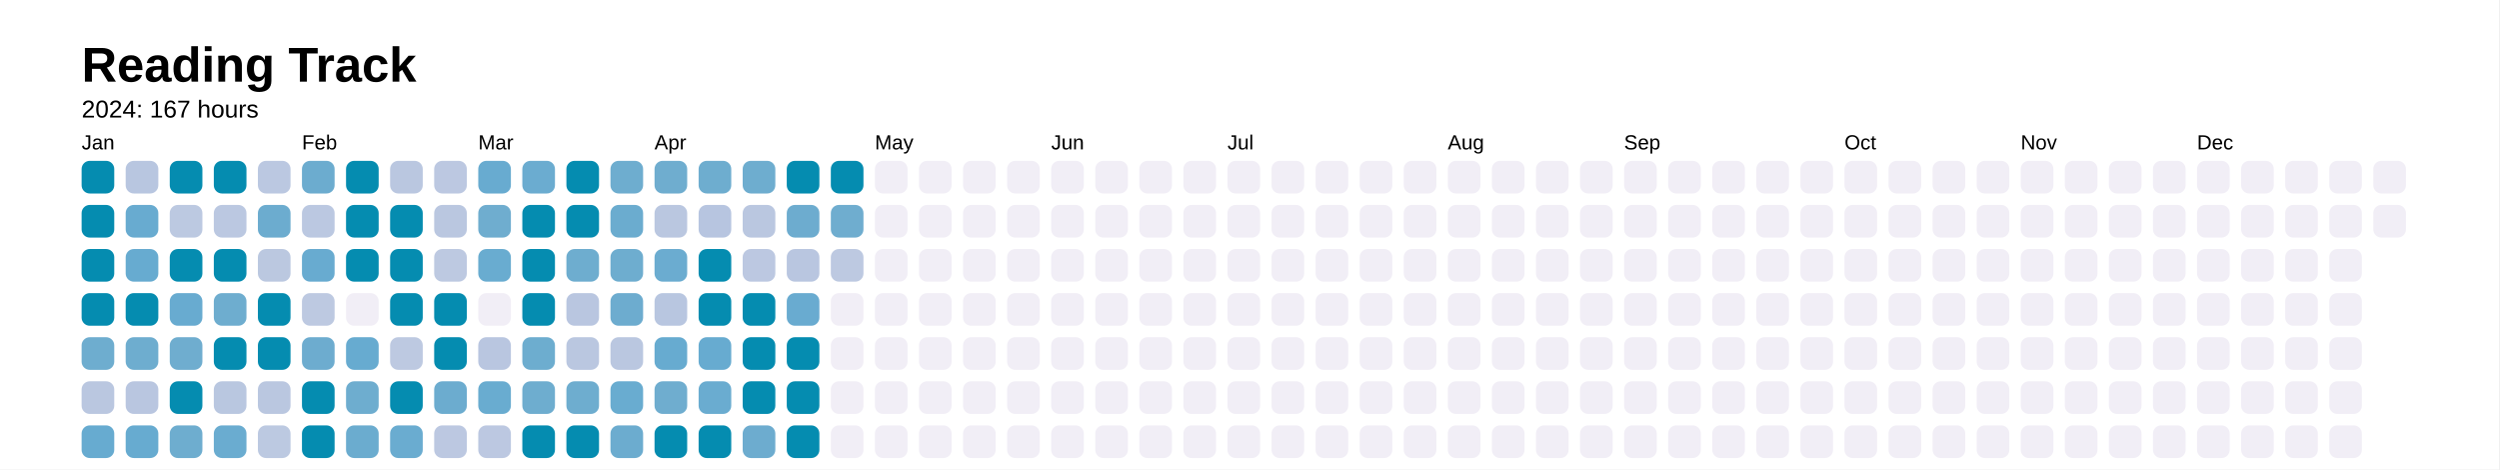
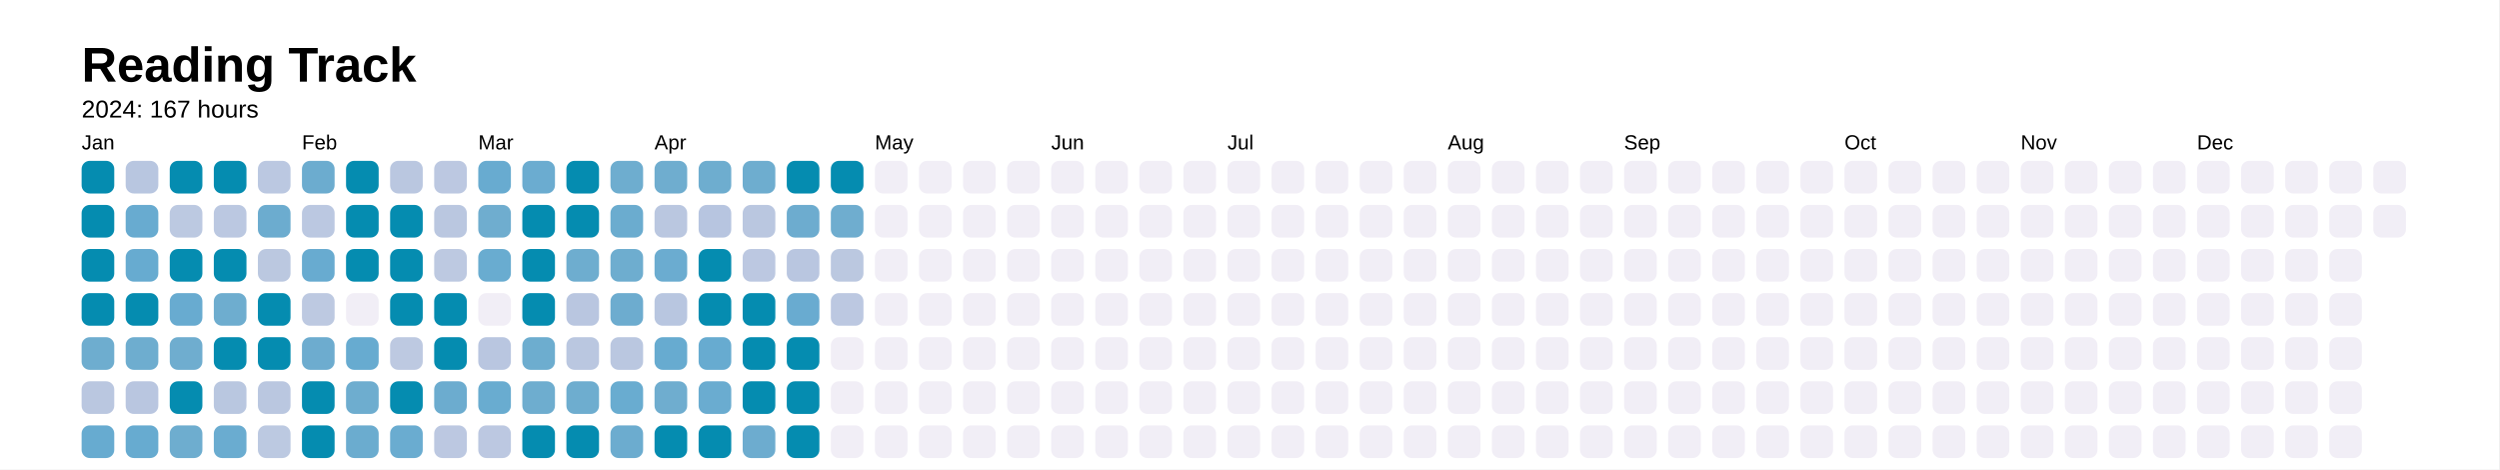
<svg xmlns="http://www.w3.org/2000/svg" baseProfile="full" height="57.5mm" version="1.1" viewBox="0,0,306.2,57.5" width="306.2mm">
  <defs />
  <rect fill="#FFFFFF" height="57.5" width="306.2" x="0" y="0" />
  <text fill="#000000" style="font-size:6px; font-family:Arial; font-weight:bold;" x="10" y="10">Reading Track</text>
  <text fill="#000000" style="font-size:3px; font-family:Arial;" x="10" y="14.4">2024: 167 hours</text>
  <text fill="#000000" style="font-size:2.5px; font-family:Arial" x="10" y="18.3">Jan</text>
  <rect fill="#058cb0" height="4" rx="1" ry="1" width="4" x="10" y="19.7" />
  <rect fill="#058cb0" height="4" rx="1" ry="1" width="4" x="10" y="25.1" />
  <rect fill="#058cb0" height="4" rx="1" ry="1" width="4" x="10" y="30.5" />
  <rect fill="#058cb0" height="4" rx="1" ry="1" width="4" x="10" y="35.9" />
  <rect fill="#6eadcf" height="4" rx="1" ry="1" width="4" x="10" y="41.3" />
  <rect fill="#bac7e0" height="4" rx="1" ry="1" width="4" x="10" y="46.7" />
  <rect fill="#67abd0" height="4" rx="1" ry="1" width="4" x="10" y="52.1" />
  <rect fill="#b8c6e0" height="4" rx="1" ry="1" width="4" x="15.4" y="19.7" />
  <rect fill="#68abd0" height="4" rx="1" ry="1" width="4" x="15.4" y="25.1" />
  <rect fill="#67abd0" height="4" rx="1" ry="1" width="4" x="15.4" y="30.5" />
  <rect fill="#058cb0" height="4" rx="1" ry="1" width="4" x="15.4" y="35.9" />
  <rect fill="#6eadcf" height="4" rx="1" ry="1" width="4" x="15.4" y="41.3" />
  <rect fill="#b9c6e0" height="4" rx="1" ry="1" width="4" x="15.4" y="46.7" />
  <rect fill="#67abd0" height="4" rx="1" ry="1" width="4" x="15.4" y="52.1" />
  <rect fill="#058cb0" height="4" rx="1" ry="1" width="4" x="20.8" y="19.7" />
  <rect fill="#bcc9e1" height="4" rx="1" ry="1" width="4" x="20.8" y="25.1" />
  <rect fill="#058cb0" height="4" rx="1" ry="1" width="4" x="20.8" y="30.5" />
  <rect fill="#68abd0" height="4" rx="1" ry="1" width="4" x="20.8" y="35.9" />
  <rect fill="#6fadcf" height="4" rx="1" ry="1" width="4" x="20.8" y="41.3" />
  <rect fill="#058cb0" height="4" rx="1" ry="1" width="4" x="20.8" y="46.7" />
  <rect fill="#6eadcf" height="4" rx="1" ry="1" width="4" x="20.8" y="52.1" />
  <rect fill="#058cb0" height="4" rx="1" ry="1" width="4" x="26.2" y="19.7" />
  <rect fill="#bbc8e1" height="4" rx="1" ry="1" width="4" x="26.2" y="25.1" />
  <rect fill="#058cb0" height="4" rx="1" ry="1" width="4" x="26.2" y="30.5" />
  <rect fill="#6eadcf" height="4" rx="1" ry="1" width="4" x="26.2" y="35.9" />
  <rect fill="#058cb0" height="4" rx="1" ry="1" width="4" x="26.2" y="41.3" />
  <rect fill="#b9c7e0" height="4" rx="1" ry="1" width="4" x="26.2" y="46.7" />
  <rect fill="#6aacd0" height="4" rx="1" ry="1" width="4" x="26.2" y="52.1" />
  <rect fill="#bbc8e1" height="4" rx="1" ry="1" width="4" x="31.6" y="19.7" />
  <rect fill="#6caccf" height="4" rx="1" ry="1" width="4" x="31.6" y="25.1" />
  <rect fill="#bbc8e0" height="4" rx="1" ry="1" width="4" x="31.6" y="30.5" />
  <rect fill="#058cb0" height="4" rx="1" ry="1" width="4" x="31.6" y="35.9" />
  <rect fill="#058cb0" height="4" rx="1" ry="1" width="4" x="31.6" y="41.3" />
  <rect fill="#bac7e0" height="4" rx="1" ry="1" width="4" x="31.6" y="46.7" />
  <rect fill="#bcc9e1" height="4" rx="1" ry="1" width="4" x="31.6" y="52.1" />
  <text fill="#000000" style="font-size:2.5px; font-family:Arial" x="37.0" y="18.3">Feb</text>
  <rect fill="#6caccf" height="4" rx="1" ry="1" width="4" x="37.0" y="19.7" />
  <rect fill="#bbc8e1" height="4" rx="1" ry="1" width="4" x="37.0" y="25.1" />
  <rect fill="#68abd0" height="4" rx="1" ry="1" width="4" x="37.0" y="30.5" />
  <rect fill="#bdc9e1" height="4" rx="1" ry="1" width="4" x="37.0" y="35.9" />
  <rect fill="#6daccf" height="4" rx="1" ry="1" width="4" x="37.0" y="41.3" />
  <rect fill="#058cb0" height="4" rx="1" ry="1" width="4" x="37.0" y="46.7" />
  <rect fill="#058cb0" height="4" rx="1" ry="1" width="4" x="37.0" y="52.1" />
  <rect fill="#058cb0" height="4" rx="1" ry="1" width="4" x="42.4" y="19.7" />
  <rect fill="#058cb0" height="4" rx="1" ry="1" width="4" x="42.4" y="25.1" />
  <rect fill="#058cb0" height="4" rx="1" ry="1" width="4" x="42.4" y="30.5" />
  <rect fill="#f1eef6" height="4" rx="1" ry="1" width="4" x="42.4" y="35.9" />
  <rect fill="#67abd0" height="4" rx="1" ry="1" width="4" x="42.4" y="41.3" />
  <rect fill="#6eadcf" height="4" rx="1" ry="1" width="4" x="42.4" y="46.7" />
  <rect fill="#6baccf" height="4" rx="1" ry="1" width="4" x="42.4" y="52.1" />
  <rect fill="#bac7e0" height="4" rx="1" ry="1" width="4" x="47.8" y="19.7" />
  <rect fill="#058cb0" height="4" rx="1" ry="1" width="4" x="47.8" y="25.1" />
  <rect fill="#058cb0" height="4" rx="1" ry="1" width="4" x="47.8" y="30.5" />
  <rect fill="#058cb0" height="4" rx="1" ry="1" width="4" x="47.8" y="35.9" />
  <rect fill="#bdc9e1" height="4" rx="1" ry="1" width="4" x="47.8" y="41.3" />
  <rect fill="#058cb0" height="4" rx="1" ry="1" width="4" x="47.8" y="46.7" />
  <rect fill="#6aacd0" height="4" rx="1" ry="1" width="4" x="47.8" y="52.1" />
  <rect fill="#bcc8e1" height="4" rx="1" ry="1" width="4" x="53.2" y="19.7" />
  <rect fill="#bac7e0" height="4" rx="1" ry="1" width="4" x="53.2" y="25.1" />
  <rect fill="#bdc9e1" height="4" rx="1" ry="1" width="4" x="53.2" y="30.5" />
  <rect fill="#058cb0" height="4" rx="1" ry="1" width="4" x="53.2" y="35.9" />
  <rect fill="#058cb0" height="4" rx="1" ry="1" width="4" x="53.2" y="41.3" />
  <rect fill="#6caccf" height="4" rx="1" ry="1" width="4" x="53.2" y="46.7" />
  <rect fill="#bcc8e1" height="4" rx="1" ry="1" width="4" x="53.2" y="52.1" />
  <text fill="#000000" style="font-size:2.5px; font-family:Arial" x="58.6" y="18.3">Mar</text>
  <rect fill="#68abd0" height="4" rx="1" ry="1" width="4" x="58.6" y="19.7" />
  <rect fill="#6fadcf" height="4" rx="1" ry="1" width="4" x="58.6" y="25.1" />
  <rect fill="#69acd0" height="4" rx="1" ry="1" width="4" x="58.6" y="30.5" />
  <rect fill="#f1eef6" height="4" rx="1" ry="1" width="4" x="58.6" y="35.9" />
  <rect fill="#b9c6e0" height="4" rx="1" ry="1" width="4" x="58.6" y="41.3" />
  <rect fill="#69acd0" height="4" rx="1" ry="1" width="4" x="58.6" y="46.7" />
  <rect fill="#bcc8e1" height="4" rx="1" ry="1" width="4" x="58.6" y="52.1" />
  <rect fill="#6bacd0" height="4" rx="1" ry="1" width="4" x="64" y="19.7" />
  <rect fill="#058cb0" height="4" rx="1" ry="1" width="4" x="64" y="25.1" />
  <rect fill="#058cb0" height="4" rx="1" ry="1" width="4" x="64" y="30.5" />
  <rect fill="#058cb0" height="4" rx="1" ry="1" width="4" x="64" y="35.9" />
  <rect fill="#6dadcf" height="4" rx="1" ry="1" width="4" x="64" y="41.3" />
  <rect fill="#6eadcf" height="4" rx="1" ry="1" width="4" x="64" y="46.7" />
  <rect fill="#058cb0" height="4" rx="1" ry="1" width="4" x="64" y="52.1" />
  <rect fill="#058cb0" height="4" rx="1" ry="1" width="4" x="69.4" y="19.7" />
  <rect fill="#058cb0" height="4" rx="1" ry="1" width="4" x="69.4" y="25.1" />
  <rect fill="#6eadcf" height="4" rx="1" ry="1" width="4" x="69.4" y="30.5" />
  <rect fill="#b9c6e0" height="4" rx="1" ry="1" width="4" x="69.4" y="35.9" />
  <rect fill="#bac7e0" height="4" rx="1" ry="1" width="4" x="69.4" y="41.3" />
  <rect fill="#6eadcf" height="4" rx="1" ry="1" width="4" x="69.4" y="46.7" />
  <rect fill="#058cb0" height="4" rx="1" ry="1" width="4" x="69.4" y="52.1" />
  <rect fill="#6eadcf" height="4" rx="1" ry="1" width="4" x="74.8" y="19.7" />
  <rect fill="#6baccf" height="4" rx="1" ry="1" width="4" x="74.8" y="25.1" />
  <rect fill="#6eadcf" height="4" rx="1" ry="1" width="4" x="74.8" y="30.5" />
  <rect fill="#6daccf" height="4" rx="1" ry="1" width="4" x="74.8" y="35.9" />
  <rect fill="#bac7e0" height="4" rx="1" ry="1" width="4" x="74.8" y="41.3" />
  <rect fill="#69acd0" height="4" rx="1" ry="1" width="4" x="74.8" y="46.7" />
  <rect fill="#6caccf" height="4" rx="1" ry="1" width="4" x="74.8" y="52.1" />
  <text fill="#000000" style="font-size:2.5px; font-family:Arial" x="80.2" y="18.3">Apr</text>
  <rect fill="#6fadcf" height="4" rx="1" ry="1" width="4" x="80.2" y="19.7" />
  <rect fill="#bac7e0" height="4" rx="1" ry="1" width="4" x="80.2" y="25.1" />
  <rect fill="#6bacd0" height="4" rx="1" ry="1" width="4" x="80.2" y="30.5" />
  <rect fill="#b8c6e0" height="4" rx="1" ry="1" width="4" x="80.2" y="35.9" />
  <rect fill="#67abd0" height="4" rx="1" ry="1" width="4" x="80.2" y="41.3" />
  <rect fill="#6fadcf" height="4" rx="1" ry="1" width="4" x="80.2" y="46.7" />
  <rect fill="#058cb0" height="4" rx="1" ry="1" width="4" x="80.2" y="52.1" />
  <rect fill="#6eadcf" height="4" rx="1" ry="1" width="4" x="85.6" y="19.7" />
  <rect fill="#b7c5e0" height="4" rx="1" ry="1" width="4" x="85.6" y="25.1" />
  <rect fill="#058cb0" height="4" rx="1" ry="1" width="4" x="85.6" y="30.5" />
  <rect fill="#058cb0" height="4" rx="1" ry="1" width="4" x="85.6" y="35.9" />
  <rect fill="#67abd0" height="4" rx="1" ry="1" width="4" x="85.6" y="41.3" />
  <rect fill="#6aacd0" height="4" rx="1" ry="1" width="4" x="85.6" y="46.7" />
  <rect fill="#058cb0" height="4" rx="1" ry="1" width="4" x="85.6" y="52.1" />
  <rect fill="#6eadcf" height="4" rx="1" ry="1" width="4" x="91" y="19.7" />
  <rect fill="#bac7e0" height="4" rx="1" ry="1" width="4" x="91" y="25.1" />
  <rect fill="#bcc8e1" height="4" rx="1" ry="1" width="4" x="91" y="30.5" />
  <rect fill="#058cb0" height="4" rx="1" ry="1" width="4" x="91" y="35.9" />
  <rect fill="#058cb0" height="4" rx="1" ry="1" width="4" x="91" y="41.3" />
  <rect fill="#058cb0" height="4" rx="1" ry="1" width="4" x="91" y="46.7" />
  <rect fill="#6daccf" height="4" rx="1" ry="1" width="4" x="91" y="52.1" />
  <rect fill="#058cb0" height="4" rx="1" ry="1" width="4" x="96.4" y="19.7" />
  <rect fill="#6daccf" height="4" rx="1" ry="1" width="4" x="96.4" y="25.1" />
  <rect fill="#b9c6e0" height="4" rx="1" ry="1" width="4" x="96.4" y="30.5" />
  <rect fill="#69abd0" height="4" rx="1" ry="1" width="4" x="96.4" y="35.9" />
  <rect fill="#058cb0" height="4" rx="1" ry="1" width="4" x="96.4" y="41.3" />
  <rect fill="#058cb0" height="4" rx="1" ry="1" width="4" x="96.4" y="46.7" />
  <rect fill="#058cb0" height="4" rx="1" ry="1" width="4" x="96.4" y="52.1" />
  <rect fill="#058cb0" height="4" rx="1" ry="1" width="4" x="101.8" y="19.7" />
  <rect fill="#6fadcf" height="4" rx="1" ry="1" width="4" x="101.8" y="25.1" />
-   <rect fill="#bdc9e1" height="4" rx="1" ry="1" width="4" x="101.8" y="30.5" />
-   <rect fill="#f1eef6" height="4" rx="1" ry="1" width="4" x="101.8" y="35.9" />
+   <rect fill="#bbc8e0" height="4" rx="1" ry="1" width="4" x="101.8" y="30.5" />
+   <rect fill="#bcc8e1" height="4" rx="1" ry="1" width="4" x="101.8" y="35.9" />
  <rect fill="#f1eef6" height="4" rx="1" ry="1" width="4" x="101.8" y="41.3" />
  <rect fill="#f1eef6" height="4" rx="1" ry="1" width="4" x="101.8" y="46.7" />
  <rect fill="#f1eef6" height="4" rx="1" ry="1" width="4" x="101.8" y="52.1" />
  <text fill="#000000" style="font-size:2.5px; font-family:Arial" x="107.2" y="18.3">May</text>
  <rect fill="#f1eef6" height="4" rx="1" ry="1" width="4" x="107.2" y="19.7" />
  <rect fill="#f1eef6" height="4" rx="1" ry="1" width="4" x="107.2" y="25.1" />
  <rect fill="#f1eef6" height="4" rx="1" ry="1" width="4" x="107.2" y="30.5" />
  <rect fill="#f1eef6" height="4" rx="1" ry="1" width="4" x="107.2" y="35.9" />
  <rect fill="#f1eef6" height="4" rx="1" ry="1" width="4" x="107.2" y="41.3" />
  <rect fill="#f1eef6" height="4" rx="1" ry="1" width="4" x="107.2" y="46.7" />
  <rect fill="#f1eef6" height="4" rx="1" ry="1" width="4" x="107.2" y="52.1" />
  <rect fill="#f1eef6" height="4" rx="1" ry="1" width="4" x="112.6" y="19.7" />
  <rect fill="#f1eef6" height="4" rx="1" ry="1" width="4" x="112.6" y="25.1" />
  <rect fill="#f1eef6" height="4" rx="1" ry="1" width="4" x="112.6" y="30.5" />
  <rect fill="#f1eef6" height="4" rx="1" ry="1" width="4" x="112.6" y="35.9" />
  <rect fill="#f1eef6" height="4" rx="1" ry="1" width="4" x="112.6" y="41.3" />
  <rect fill="#f1eef6" height="4" rx="1" ry="1" width="4" x="112.6" y="46.7" />
  <rect fill="#f1eef6" height="4" rx="1" ry="1" width="4" x="112.6" y="52.1" />
  <rect fill="#f1eef6" height="4" rx="1" ry="1" width="4" x="118" y="19.7" />
  <rect fill="#f1eef6" height="4" rx="1" ry="1" width="4" x="118" y="25.1" />
  <rect fill="#f1eef6" height="4" rx="1" ry="1" width="4" x="118" y="30.5" />
  <rect fill="#f1eef6" height="4" rx="1" ry="1" width="4" x="118" y="35.9" />
  <rect fill="#f1eef6" height="4" rx="1" ry="1" width="4" x="118" y="41.3" />
  <rect fill="#f1eef6" height="4" rx="1" ry="1" width="4" x="118" y="46.7" />
  <rect fill="#f1eef6" height="4" rx="1" ry="1" width="4" x="118" y="52.1" />
  <rect fill="#f1eef6" height="4" rx="1" ry="1" width="4" x="123.4" y="19.7" />
  <rect fill="#f1eef6" height="4" rx="1" ry="1" width="4" x="123.4" y="25.1" />
  <rect fill="#f1eef6" height="4" rx="1" ry="1" width="4" x="123.4" y="30.5" />
  <rect fill="#f1eef6" height="4" rx="1" ry="1" width="4" x="123.4" y="35.9" />
  <rect fill="#f1eef6" height="4" rx="1" ry="1" width="4" x="123.4" y="41.3" />
  <rect fill="#f1eef6" height="4" rx="1" ry="1" width="4" x="123.4" y="46.7" />
  <rect fill="#f1eef6" height="4" rx="1" ry="1" width="4" x="123.4" y="52.1" />
  <text fill="#000000" style="font-size:2.5px; font-family:Arial" x="128.8" y="18.3">Jun</text>
  <rect fill="#f1eef6" height="4" rx="1" ry="1" width="4" x="128.8" y="19.7" />
  <rect fill="#f1eef6" height="4" rx="1" ry="1" width="4" x="128.8" y="25.1" />
  <rect fill="#f1eef6" height="4" rx="1" ry="1" width="4" x="128.8" y="30.5" />
  <rect fill="#f1eef6" height="4" rx="1" ry="1" width="4" x="128.8" y="35.9" />
  <rect fill="#f1eef6" height="4" rx="1" ry="1" width="4" x="128.8" y="41.3" />
  <rect fill="#f1eef6" height="4" rx="1" ry="1" width="4" x="128.8" y="46.7" />
  <rect fill="#f1eef6" height="4" rx="1" ry="1" width="4" x="128.8" y="52.1" />
  <rect fill="#f1eef6" height="4" rx="1" ry="1" width="4" x="134.2" y="19.7" />
  <rect fill="#f1eef6" height="4" rx="1" ry="1" width="4" x="134.2" y="25.1" />
  <rect fill="#f1eef6" height="4" rx="1" ry="1" width="4" x="134.2" y="30.5" />
  <rect fill="#f1eef6" height="4" rx="1" ry="1" width="4" x="134.2" y="35.9" />
  <rect fill="#f1eef6" height="4" rx="1" ry="1" width="4" x="134.2" y="41.3" />
  <rect fill="#f1eef6" height="4" rx="1" ry="1" width="4" x="134.2" y="46.7" />
  <rect fill="#f1eef6" height="4" rx="1" ry="1" width="4" x="134.2" y="52.1" />
  <rect fill="#f1eef6" height="4" rx="1" ry="1" width="4" x="139.6" y="19.7" />
  <rect fill="#f1eef6" height="4" rx="1" ry="1" width="4" x="139.6" y="25.1" />
  <rect fill="#f1eef6" height="4" rx="1" ry="1" width="4" x="139.6" y="30.5" />
  <rect fill="#f1eef6" height="4" rx="1" ry="1" width="4" x="139.6" y="35.9" />
  <rect fill="#f1eef6" height="4" rx="1" ry="1" width="4" x="139.6" y="41.3" />
  <rect fill="#f1eef6" height="4" rx="1" ry="1" width="4" x="139.6" y="46.7" />
  <rect fill="#f1eef6" height="4" rx="1" ry="1" width="4" x="139.6" y="52.1" />
  <rect fill="#f1eef6" height="4" rx="1" ry="1" width="4" x="145" y="19.7" />
  <rect fill="#f1eef6" height="4" rx="1" ry="1" width="4" x="145" y="25.1" />
  <rect fill="#f1eef6" height="4" rx="1" ry="1" width="4" x="145" y="30.5" />
  <rect fill="#f1eef6" height="4" rx="1" ry="1" width="4" x="145" y="35.9" />
  <rect fill="#f1eef6" height="4" rx="1" ry="1" width="4" x="145" y="41.3" />
  <rect fill="#f1eef6" height="4" rx="1" ry="1" width="4" x="145" y="46.7" />
  <rect fill="#f1eef6" height="4" rx="1" ry="1" width="4" x="145" y="52.1" />
  <text fill="#000000" style="font-size:2.5px; font-family:Arial" x="150.4" y="18.3">Jul</text>
  <rect fill="#f1eef6" height="4" rx="1" ry="1" width="4" x="150.4" y="19.7" />
  <rect fill="#f1eef6" height="4" rx="1" ry="1" width="4" x="150.4" y="25.1" />
  <rect fill="#f1eef6" height="4" rx="1" ry="1" width="4" x="150.4" y="30.5" />
  <rect fill="#f1eef6" height="4" rx="1" ry="1" width="4" x="150.4" y="35.9" />
  <rect fill="#f1eef6" height="4" rx="1" ry="1" width="4" x="150.4" y="41.3" />
  <rect fill="#f1eef6" height="4" rx="1" ry="1" width="4" x="150.4" y="46.7" />
  <rect fill="#f1eef6" height="4" rx="1" ry="1" width="4" x="150.4" y="52.1" />
  <rect fill="#f1eef6" height="4" rx="1" ry="1" width="4" x="155.8" y="19.7" />
  <rect fill="#f1eef6" height="4" rx="1" ry="1" width="4" x="155.8" y="25.1" />
  <rect fill="#f1eef6" height="4" rx="1" ry="1" width="4" x="155.8" y="30.5" />
  <rect fill="#f1eef6" height="4" rx="1" ry="1" width="4" x="155.8" y="35.9" />
  <rect fill="#f1eef6" height="4" rx="1" ry="1" width="4" x="155.8" y="41.3" />
  <rect fill="#f1eef6" height="4" rx="1" ry="1" width="4" x="155.8" y="46.7" />
  <rect fill="#f1eef6" height="4" rx="1" ry="1" width="4" x="155.8" y="52.1" />
  <rect fill="#f1eef6" height="4" rx="1" ry="1" width="4" x="161.2" y="19.7" />
  <rect fill="#f1eef6" height="4" rx="1" ry="1" width="4" x="161.2" y="25.1" />
  <rect fill="#f1eef6" height="4" rx="1" ry="1" width="4" x="161.2" y="30.5" />
  <rect fill="#f1eef6" height="4" rx="1" ry="1" width="4" x="161.2" y="35.9" />
  <rect fill="#f1eef6" height="4" rx="1" ry="1" width="4" x="161.2" y="41.3" />
  <rect fill="#f1eef6" height="4" rx="1" ry="1" width="4" x="161.2" y="46.7" />
  <rect fill="#f1eef6" height="4" rx="1" ry="1" width="4" x="161.2" y="52.1" />
  <rect fill="#f1eef6" height="4" rx="1" ry="1" width="4" x="166.6" y="19.7" />
  <rect fill="#f1eef6" height="4" rx="1" ry="1" width="4" x="166.6" y="25.1" />
  <rect fill="#f1eef6" height="4" rx="1" ry="1" width="4" x="166.6" y="30.5" />
  <rect fill="#f1eef6" height="4" rx="1" ry="1" width="4" x="166.6" y="35.9" />
  <rect fill="#f1eef6" height="4" rx="1" ry="1" width="4" x="166.6" y="41.3" />
  <rect fill="#f1eef6" height="4" rx="1" ry="1" width="4" x="166.6" y="46.7" />
  <rect fill="#f1eef6" height="4" rx="1" ry="1" width="4" x="166.6" y="52.1" />
  <rect fill="#f1eef6" height="4" rx="1" ry="1" width="4" x="172" y="19.7" />
  <rect fill="#f1eef6" height="4" rx="1" ry="1" width="4" x="172" y="25.1" />
  <rect fill="#f1eef6" height="4" rx="1" ry="1" width="4" x="172" y="30.5" />
  <rect fill="#f1eef6" height="4" rx="1" ry="1" width="4" x="172" y="35.9" />
  <rect fill="#f1eef6" height="4" rx="1" ry="1" width="4" x="172" y="41.3" />
  <rect fill="#f1eef6" height="4" rx="1" ry="1" width="4" x="172" y="46.7" />
  <rect fill="#f1eef6" height="4" rx="1" ry="1" width="4" x="172" y="52.1" />
  <text fill="#000000" style="font-size:2.5px; font-family:Arial" x="177.4" y="18.3">Aug</text>
  <rect fill="#f1eef6" height="4" rx="1" ry="1" width="4" x="177.4" y="19.7" />
  <rect fill="#f1eef6" height="4" rx="1" ry="1" width="4" x="177.4" y="25.1" />
  <rect fill="#f1eef6" height="4" rx="1" ry="1" width="4" x="177.4" y="30.5" />
  <rect fill="#f1eef6" height="4" rx="1" ry="1" width="4" x="177.4" y="35.9" />
  <rect fill="#f1eef6" height="4" rx="1" ry="1" width="4" x="177.4" y="41.3" />
  <rect fill="#f1eef6" height="4" rx="1" ry="1" width="4" x="177.4" y="46.7" />
  <rect fill="#f1eef6" height="4" rx="1" ry="1" width="4" x="177.4" y="52.1" />
  <rect fill="#f1eef6" height="4" rx="1" ry="1" width="4" x="182.8" y="19.7" />
  <rect fill="#f1eef6" height="4" rx="1" ry="1" width="4" x="182.8" y="25.1" />
  <rect fill="#f1eef6" height="4" rx="1" ry="1" width="4" x="182.8" y="30.5" />
  <rect fill="#f1eef6" height="4" rx="1" ry="1" width="4" x="182.8" y="35.9" />
  <rect fill="#f1eef6" height="4" rx="1" ry="1" width="4" x="182.8" y="41.3" />
  <rect fill="#f1eef6" height="4" rx="1" ry="1" width="4" x="182.8" y="46.7" />
  <rect fill="#f1eef6" height="4" rx="1" ry="1" width="4" x="182.8" y="52.1" />
  <rect fill="#f1eef6" height="4" rx="1" ry="1" width="4" x="188.2" y="19.7" />
  <rect fill="#f1eef6" height="4" rx="1" ry="1" width="4" x="188.2" y="25.1" />
  <rect fill="#f1eef6" height="4" rx="1" ry="1" width="4" x="188.2" y="30.5" />
  <rect fill="#f1eef6" height="4" rx="1" ry="1" width="4" x="188.2" y="35.9" />
  <rect fill="#f1eef6" height="4" rx="1" ry="1" width="4" x="188.2" y="41.3" />
  <rect fill="#f1eef6" height="4" rx="1" ry="1" width="4" x="188.2" y="46.7" />
  <rect fill="#f1eef6" height="4" rx="1" ry="1" width="4" x="188.2" y="52.1" />
  <rect fill="#f1eef6" height="4" rx="1" ry="1" width="4" x="193.6" y="19.7" />
  <rect fill="#f1eef6" height="4" rx="1" ry="1" width="4" x="193.6" y="25.1" />
  <rect fill="#f1eef6" height="4" rx="1" ry="1" width="4" x="193.6" y="30.5" />
  <rect fill="#f1eef6" height="4" rx="1" ry="1" width="4" x="193.6" y="35.9" />
  <rect fill="#f1eef6" height="4" rx="1" ry="1" width="4" x="193.6" y="41.3" />
  <rect fill="#f1eef6" height="4" rx="1" ry="1" width="4" x="193.6" y="46.7" />
  <rect fill="#f1eef6" height="4" rx="1" ry="1" width="4" x="193.6" y="52.1" />
  <text fill="#000000" style="font-size:2.5px; font-family:Arial" x="199" y="18.3">Sep</text>
  <rect fill="#f1eef6" height="4" rx="1" ry="1" width="4" x="199" y="19.7" />
  <rect fill="#f1eef6" height="4" rx="1" ry="1" width="4" x="199" y="25.1" />
  <rect fill="#f1eef6" height="4" rx="1" ry="1" width="4" x="199" y="30.5" />
  <rect fill="#f1eef6" height="4" rx="1" ry="1" width="4" x="199" y="35.9" />
  <rect fill="#f1eef6" height="4" rx="1" ry="1" width="4" x="199" y="41.3" />
  <rect fill="#f1eef6" height="4" rx="1" ry="1" width="4" x="199" y="46.7" />
  <rect fill="#f1eef6" height="4" rx="1" ry="1" width="4" x="199" y="52.1" />
  <rect fill="#f1eef6" height="4" rx="1" ry="1" width="4" x="204.4" y="19.7" />
  <rect fill="#f1eef6" height="4" rx="1" ry="1" width="4" x="204.4" y="25.1" />
  <rect fill="#f1eef6" height="4" rx="1" ry="1" width="4" x="204.4" y="30.5" />
  <rect fill="#f1eef6" height="4" rx="1" ry="1" width="4" x="204.4" y="35.9" />
  <rect fill="#f1eef6" height="4" rx="1" ry="1" width="4" x="204.4" y="41.3" />
  <rect fill="#f1eef6" height="4" rx="1" ry="1" width="4" x="204.4" y="46.7" />
  <rect fill="#f1eef6" height="4" rx="1" ry="1" width="4" x="204.4" y="52.1" />
  <rect fill="#f1eef6" height="4" rx="1" ry="1" width="4" x="209.8" y="19.7" />
  <rect fill="#f1eef6" height="4" rx="1" ry="1" width="4" x="209.8" y="25.1" />
  <rect fill="#f1eef6" height="4" rx="1" ry="1" width="4" x="209.8" y="30.5" />
  <rect fill="#f1eef6" height="4" rx="1" ry="1" width="4" x="209.8" y="35.9" />
  <rect fill="#f1eef6" height="4" rx="1" ry="1" width="4" x="209.8" y="41.3" />
  <rect fill="#f1eef6" height="4" rx="1" ry="1" width="4" x="209.8" y="46.7" />
  <rect fill="#f1eef6" height="4" rx="1" ry="1" width="4" x="209.8" y="52.1" />
  <rect fill="#f1eef6" height="4" rx="1" ry="1" width="4" x="215.2" y="19.7" />
  <rect fill="#f1eef6" height="4" rx="1" ry="1" width="4" x="215.2" y="25.1" />
  <rect fill="#f1eef6" height="4" rx="1" ry="1" width="4" x="215.2" y="30.5" />
  <rect fill="#f1eef6" height="4" rx="1" ry="1" width="4" x="215.2" y="35.9" />
  <rect fill="#f1eef6" height="4" rx="1" ry="1" width="4" x="215.2" y="41.3" />
  <rect fill="#f1eef6" height="4" rx="1" ry="1" width="4" x="215.2" y="46.7" />
  <rect fill="#f1eef6" height="4" rx="1" ry="1" width="4" x="215.2" y="52.1" />
  <rect fill="#f1eef6" height="4" rx="1" ry="1" width="4" x="220.6" y="19.7" />
  <rect fill="#f1eef6" height="4" rx="1" ry="1" width="4" x="220.6" y="25.1" />
  <rect fill="#f1eef6" height="4" rx="1" ry="1" width="4" x="220.6" y="30.5" />
  <rect fill="#f1eef6" height="4" rx="1" ry="1" width="4" x="220.6" y="35.9" />
  <rect fill="#f1eef6" height="4" rx="1" ry="1" width="4" x="220.6" y="41.3" />
  <rect fill="#f1eef6" height="4" rx="1" ry="1" width="4" x="220.6" y="46.7" />
  <rect fill="#f1eef6" height="4" rx="1" ry="1" width="4" x="220.6" y="52.1" />
  <text fill="#000000" style="font-size:2.5px; font-family:Arial" x="226" y="18.3">Oct</text>
  <rect fill="#f1eef6" height="4" rx="1" ry="1" width="4" x="226" y="19.7" />
  <rect fill="#f1eef6" height="4" rx="1" ry="1" width="4" x="226" y="25.1" />
  <rect fill="#f1eef6" height="4" rx="1" ry="1" width="4" x="226" y="30.5" />
  <rect fill="#f1eef6" height="4" rx="1" ry="1" width="4" x="226" y="35.9" />
  <rect fill="#f1eef6" height="4" rx="1" ry="1" width="4" x="226" y="41.3" />
  <rect fill="#f1eef6" height="4" rx="1" ry="1" width="4" x="226" y="46.7" />
  <rect fill="#f1eef6" height="4" rx="1" ry="1" width="4" x="226" y="52.1" />
  <rect fill="#f1eef6" height="4" rx="1" ry="1" width="4" x="231.4" y="19.7" />
  <rect fill="#f1eef6" height="4" rx="1" ry="1" width="4" x="231.4" y="25.1" />
  <rect fill="#f1eef6" height="4" rx="1" ry="1" width="4" x="231.4" y="30.5" />
  <rect fill="#f1eef6" height="4" rx="1" ry="1" width="4" x="231.4" y="35.9" />
  <rect fill="#f1eef6" height="4" rx="1" ry="1" width="4" x="231.4" y="41.3" />
  <rect fill="#f1eef6" height="4" rx="1" ry="1" width="4" x="231.4" y="46.7" />
  <rect fill="#f1eef6" height="4" rx="1" ry="1" width="4" x="231.4" y="52.1" />
  <rect fill="#f1eef6" height="4" rx="1" ry="1" width="4" x="236.8" y="19.7" />
  <rect fill="#f1eef6" height="4" rx="1" ry="1" width="4" x="236.8" y="25.1" />
  <rect fill="#f1eef6" height="4" rx="1" ry="1" width="4" x="236.8" y="30.5" />
  <rect fill="#f1eef6" height="4" rx="1" ry="1" width="4" x="236.8" y="35.9" />
  <rect fill="#f1eef6" height="4" rx="1" ry="1" width="4" x="236.8" y="41.3" />
  <rect fill="#f1eef6" height="4" rx="1" ry="1" width="4" x="236.8" y="46.7" />
  <rect fill="#f1eef6" height="4" rx="1" ry="1" width="4" x="236.8" y="52.1" />
  <rect fill="#f1eef6" height="4" rx="1" ry="1" width="4" x="242.2" y="19.7" />
  <rect fill="#f1eef6" height="4" rx="1" ry="1" width="4" x="242.2" y="25.1" />
  <rect fill="#f1eef6" height="4" rx="1" ry="1" width="4" x="242.2" y="30.5" />
  <rect fill="#f1eef6" height="4" rx="1" ry="1" width="4" x="242.2" y="35.9" />
  <rect fill="#f1eef6" height="4" rx="1" ry="1" width="4" x="242.2" y="41.3" />
  <rect fill="#f1eef6" height="4" rx="1" ry="1" width="4" x="242.2" y="46.7" />
  <rect fill="#f1eef6" height="4" rx="1" ry="1" width="4" x="242.2" y="52.1" />
  <text fill="#000000" style="font-size:2.5px; font-family:Arial" x="247.6" y="18.3">Nov</text>
  <rect fill="#f1eef6" height="4" rx="1" ry="1" width="4" x="247.6" y="19.7" />
  <rect fill="#f1eef6" height="4" rx="1" ry="1" width="4" x="247.6" y="25.1" />
  <rect fill="#f1eef6" height="4" rx="1" ry="1" width="4" x="247.6" y="30.5" />
  <rect fill="#f1eef6" height="4" rx="1" ry="1" width="4" x="247.6" y="35.9" />
  <rect fill="#f1eef6" height="4" rx="1" ry="1" width="4" x="247.6" y="41.3" />
  <rect fill="#f1eef6" height="4" rx="1" ry="1" width="4" x="247.6" y="46.7" />
  <rect fill="#f1eef6" height="4" rx="1" ry="1" width="4" x="247.6" y="52.1" />
  <rect fill="#f1eef6" height="4" rx="1" ry="1" width="4" x="253" y="19.7" />
  <rect fill="#f1eef6" height="4" rx="1" ry="1" width="4" x="253" y="25.1" />
  <rect fill="#f1eef6" height="4" rx="1" ry="1" width="4" x="253" y="30.5" />
  <rect fill="#f1eef6" height="4" rx="1" ry="1" width="4" x="253" y="35.9" />
  <rect fill="#f1eef6" height="4" rx="1" ry="1" width="4" x="253" y="41.3" />
  <rect fill="#f1eef6" height="4" rx="1" ry="1" width="4" x="253" y="46.7" />
  <rect fill="#f1eef6" height="4" rx="1" ry="1" width="4" x="253" y="52.1" />
  <rect fill="#f1eef6" height="4" rx="1" ry="1" width="4" x="258.4" y="19.7" />
  <rect fill="#f1eef6" height="4" rx="1" ry="1" width="4" x="258.4" y="25.1" />
  <rect fill="#f1eef6" height="4" rx="1" ry="1" width="4" x="258.4" y="30.5" />
  <rect fill="#f1eef6" height="4" rx="1" ry="1" width="4" x="258.4" y="35.9" />
  <rect fill="#f1eef6" height="4" rx="1" ry="1" width="4" x="258.4" y="41.3" />
  <rect fill="#f1eef6" height="4" rx="1" ry="1" width="4" x="258.4" y="46.7" />
  <rect fill="#f1eef6" height="4" rx="1" ry="1" width="4" x="258.4" y="52.1" />
  <rect fill="#f1eef6" height="4" rx="1" ry="1" width="4" x="263.8" y="19.7" />
  <rect fill="#f1eef6" height="4" rx="1" ry="1" width="4" x="263.8" y="25.1" />
  <rect fill="#f1eef6" height="4" rx="1" ry="1" width="4" x="263.8" y="30.5" />
  <rect fill="#f1eef6" height="4" rx="1" ry="1" width="4" x="263.8" y="35.9" />
  <rect fill="#f1eef6" height="4" rx="1" ry="1" width="4" x="263.8" y="41.3" />
  <rect fill="#f1eef6" height="4" rx="1" ry="1" width="4" x="263.8" y="46.7" />
  <rect fill="#f1eef6" height="4" rx="1" ry="1" width="4" x="263.8" y="52.1" />
  <text fill="#000000" style="font-size:2.5px; font-family:Arial" x="269.2" y="18.3">Dec</text>
  <rect fill="#f1eef6" height="4" rx="1" ry="1" width="4" x="269.2" y="19.7" />
  <rect fill="#f1eef6" height="4" rx="1" ry="1" width="4" x="269.2" y="25.1" />
  <rect fill="#f1eef6" height="4" rx="1" ry="1" width="4" x="269.2" y="30.5" />
  <rect fill="#f1eef6" height="4" rx="1" ry="1" width="4" x="269.2" y="35.9" />
  <rect fill="#f1eef6" height="4" rx="1" ry="1" width="4" x="269.2" y="41.3" />
  <rect fill="#f1eef6" height="4" rx="1" ry="1" width="4" x="269.2" y="46.7" />
  <rect fill="#f1eef6" height="4" rx="1" ry="1" width="4" x="269.2" y="52.1" />
  <rect fill="#f1eef6" height="4" rx="1" ry="1" width="4" x="274.6" y="19.7" />
  <rect fill="#f1eef6" height="4" rx="1" ry="1" width="4" x="274.6" y="25.1" />
  <rect fill="#f1eef6" height="4" rx="1" ry="1" width="4" x="274.6" y="30.5" />
  <rect fill="#f1eef6" height="4" rx="1" ry="1" width="4" x="274.6" y="35.9" />
  <rect fill="#f1eef6" height="4" rx="1" ry="1" width="4" x="274.6" y="41.3" />
  <rect fill="#f1eef6" height="4" rx="1" ry="1" width="4" x="274.6" y="46.7" />
  <rect fill="#f1eef6" height="4" rx="1" ry="1" width="4" x="274.6" y="52.1" />
  <rect fill="#f1eef6" height="4" rx="1" ry="1" width="4" x="280" y="19.7" />
  <rect fill="#f1eef6" height="4" rx="1" ry="1" width="4" x="280" y="25.1" />
  <rect fill="#f1eef6" height="4" rx="1" ry="1" width="4" x="280" y="30.5" />
  <rect fill="#f1eef6" height="4" rx="1" ry="1" width="4" x="280" y="35.9" />
  <rect fill="#f1eef6" height="4" rx="1" ry="1" width="4" x="280" y="41.3" />
  <rect fill="#f1eef6" height="4" rx="1" ry="1" width="4" x="280" y="46.7" />
  <rect fill="#f1eef6" height="4" rx="1" ry="1" width="4" x="280" y="52.1" />
  <rect fill="#f1eef6" height="4" rx="1" ry="1" width="4" x="285.4" y="19.7" />
  <rect fill="#f1eef6" height="4" rx="1" ry="1" width="4" x="285.4" y="25.1" />
  <rect fill="#f1eef6" height="4" rx="1" ry="1" width="4" x="285.4" y="30.5" />
  <rect fill="#f1eef6" height="4" rx="1" ry="1" width="4" x="285.4" y="35.9" />
  <rect fill="#f1eef6" height="4" rx="1" ry="1" width="4" x="285.4" y="41.3" />
  <rect fill="#f1eef6" height="4" rx="1" ry="1" width="4" x="285.4" y="46.7" />
  <rect fill="#f1eef6" height="4" rx="1" ry="1" width="4" x="285.4" y="52.1" />
  <rect fill="#f1eef6" height="4" rx="1" ry="1" width="4" x="290.8" y="19.7" />
  <rect fill="#f1eef6" height="4" rx="1" ry="1" width="4" x="290.8" y="25.1" />
</svg>
